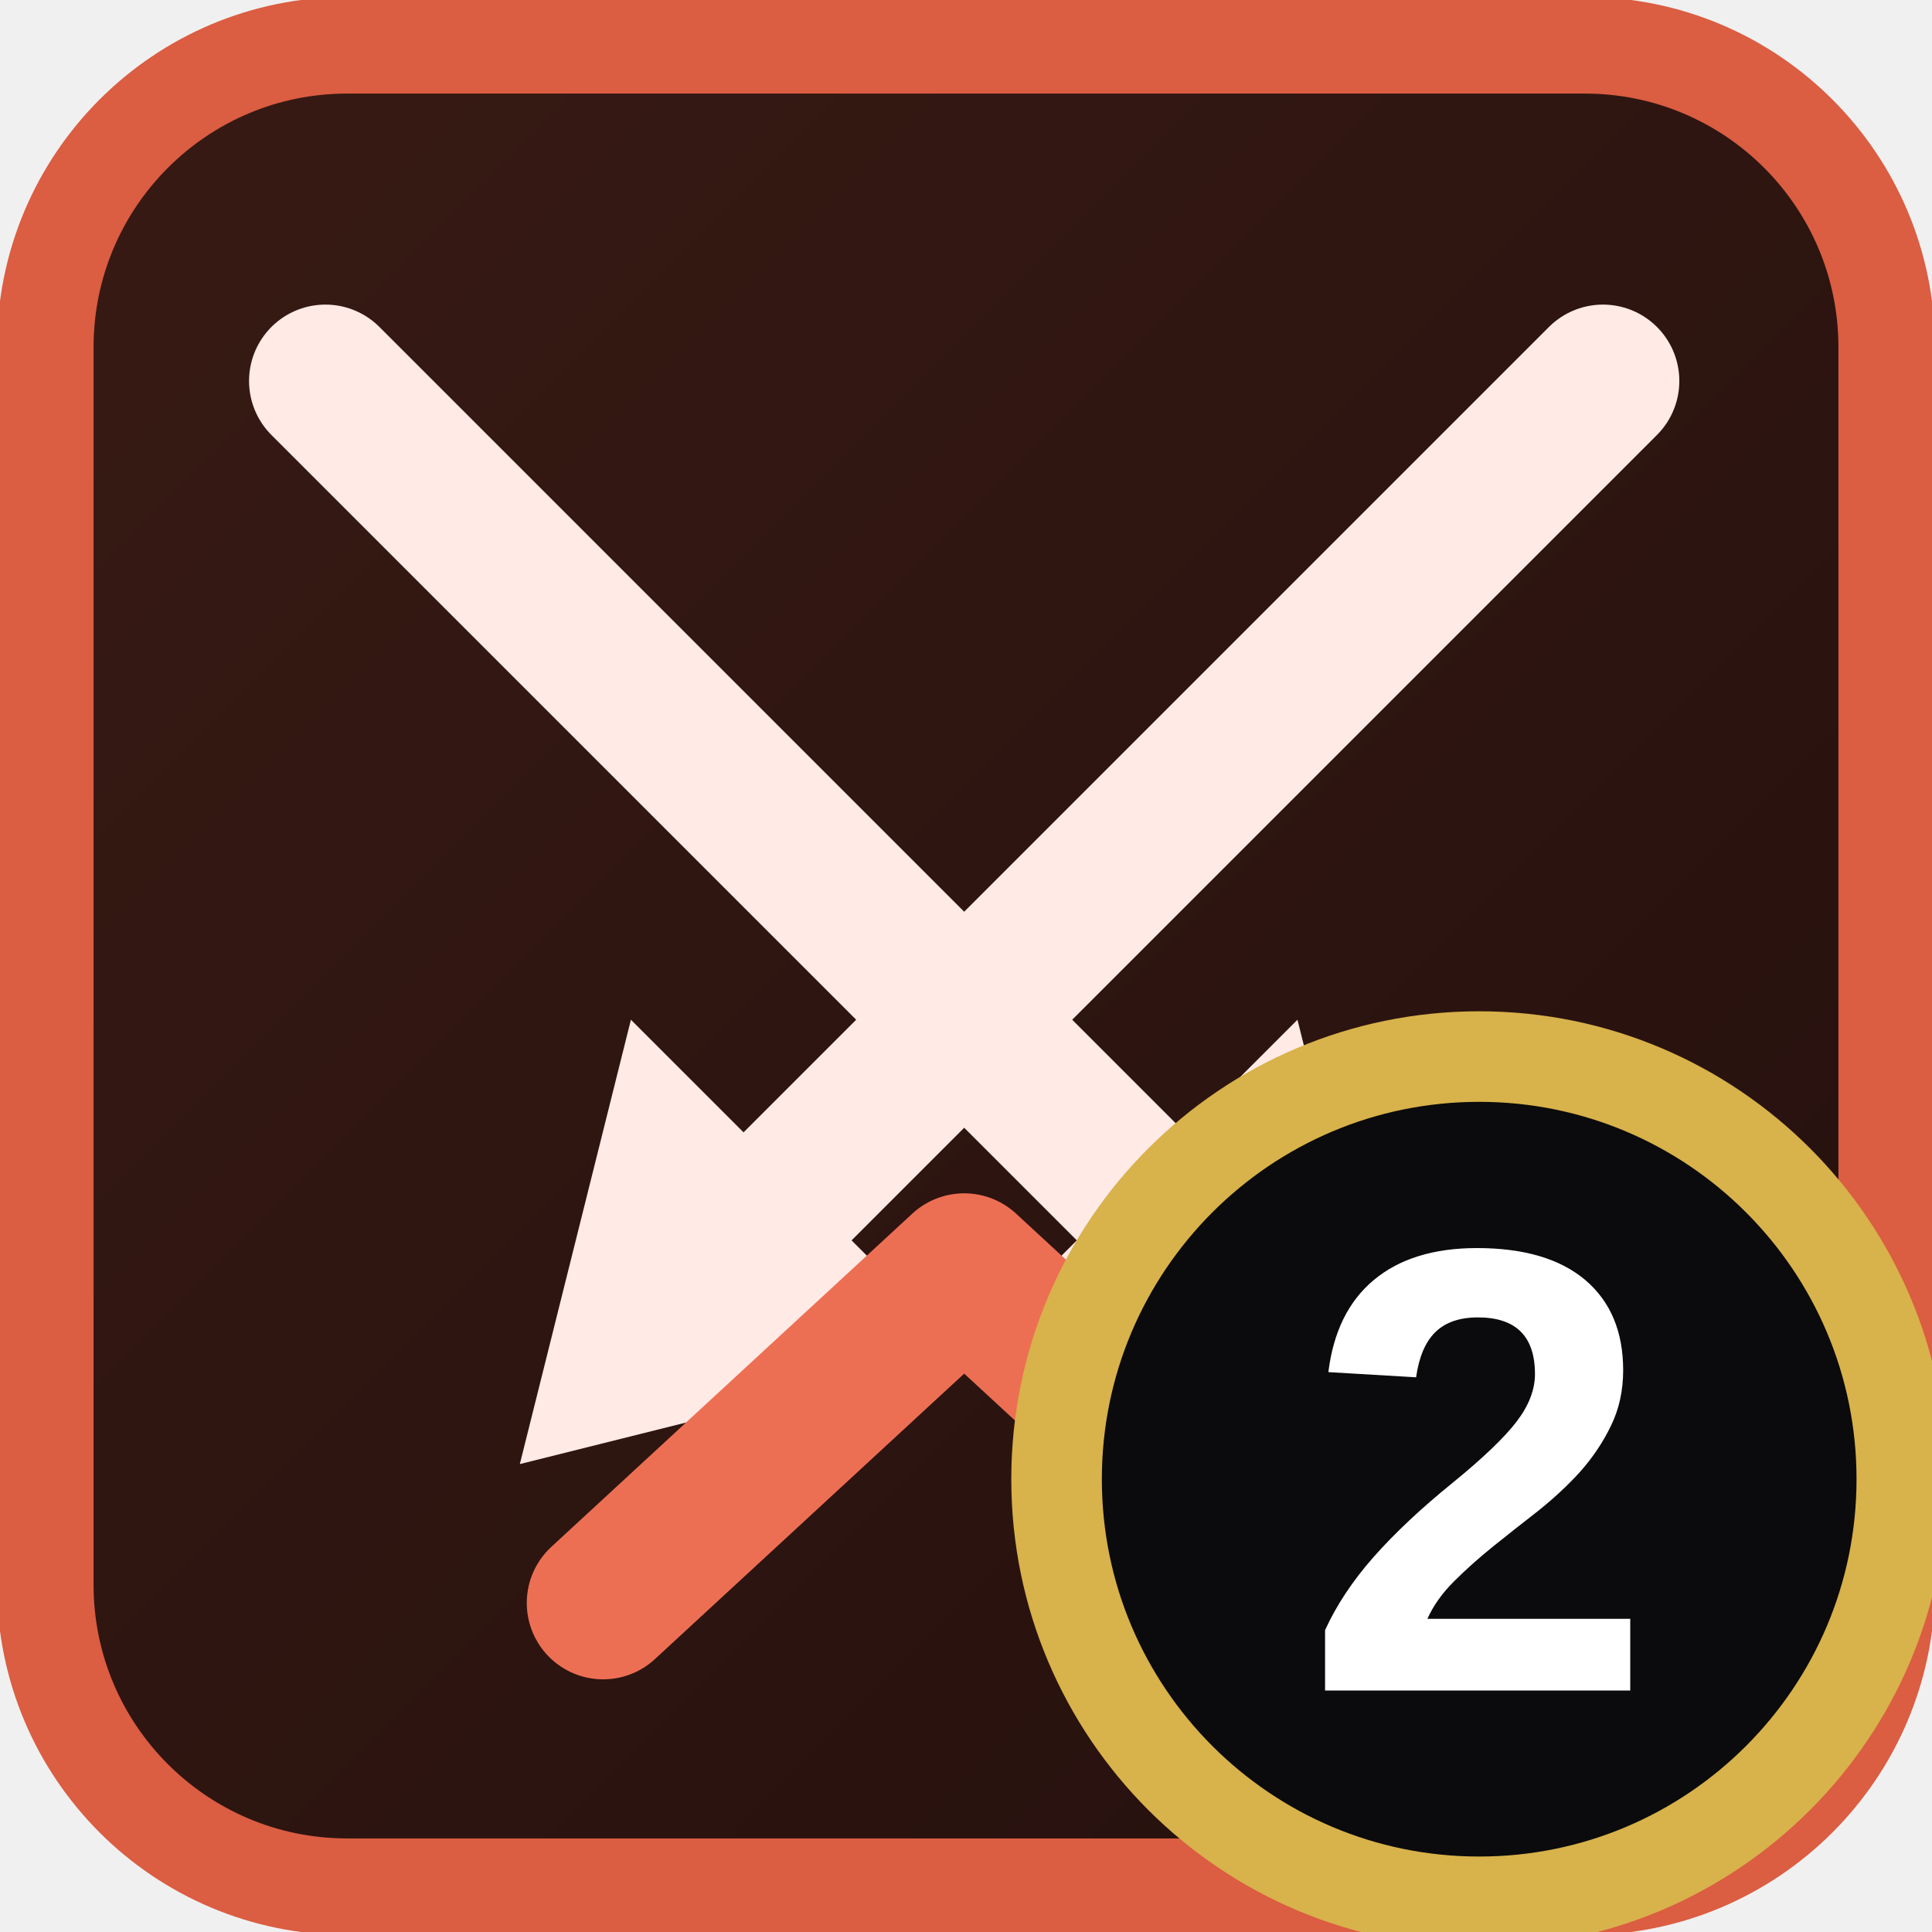
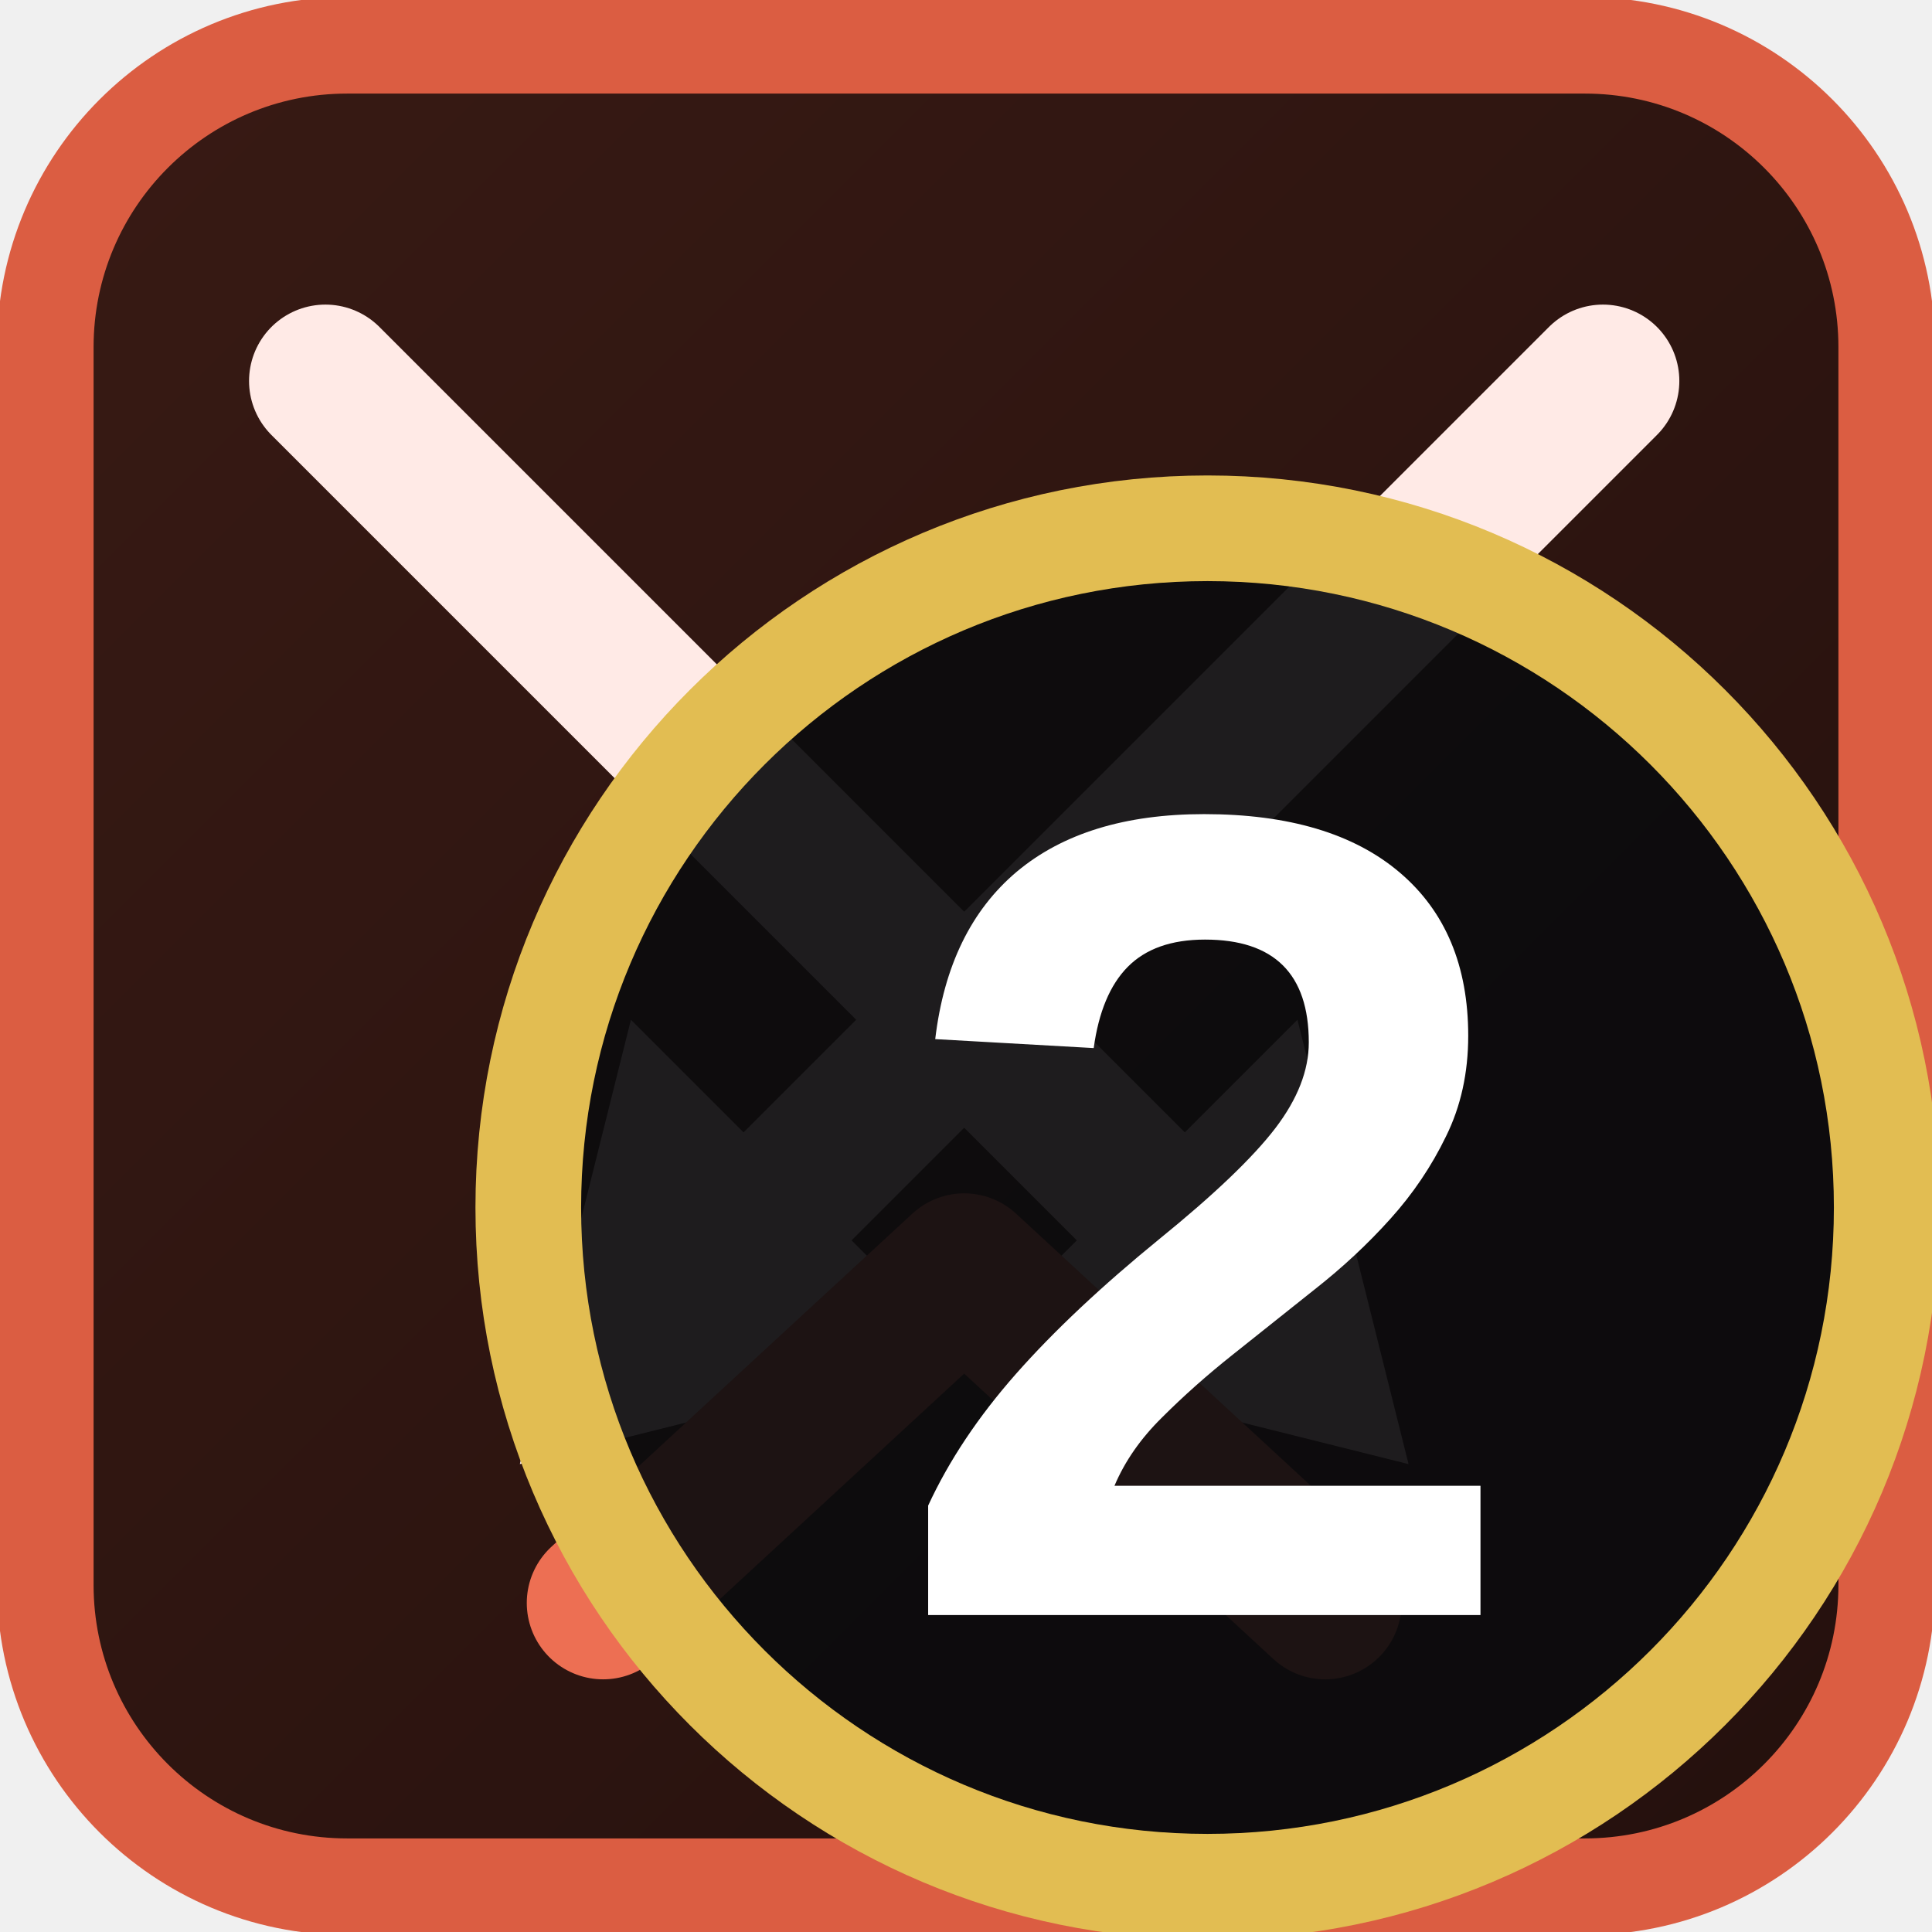
<svg xmlns="http://www.w3.org/2000/svg" viewBox="0 0 64 64" width="64" height="64">
  <defs>
    <linearGradient id="bg" x1="0%" y1="0%" x2="100%" y2="100%">
      <stop offset="0%" stop-color="#381a14" />
      <stop offset="100%" stop-color="#24100d" />
    </linearGradient>
  </defs>
  <rect x="1.5" y="1.5" width="61" height="61" rx="10" fill="url(#bg)" stroke="#db5d42" stroke-width="3.2" />
  <g transform="translate(2.5,2.5) scale(0.92)">
    <path d="M9 11 L43 45 M55 11 L21 45" stroke="#ffeae6" stroke-width="5.5" stroke-linecap="round" />
    <polygon points="48,50 32,46 44,34" fill="#ffeae6" />
    <polygon points="16,50 32,46 20,34" fill="#ffeae6" />
    <path d="M19 55 L32 43 L45 55" fill="none" stroke="#ed6f53" stroke-width="5.5" stroke-linecap="round" stroke-linejoin="round" />
  </g>
  <g class="twod12-num">
-     <circle cx="49" cy="49" r="14" fill="#0b0b0d" stroke="#d8b24a" stroke-width="3" />
-     <text x="49" y="56" text-anchor="middle" font-family="Arial, Helvetica, sans-serif" font-size="21" font-weight="900" fill="#ffffff">2</text>
+     <circle cx="40" cy="40" r="22.5" fill="#0b0b0d" fill-opacity="0.92" stroke="#e2bd52" stroke-width="3.5" />
+     <text x="40" y="53.5" text-anchor="middle" font-family="Arial, Helvetica, sans-serif" font-size="38" font-weight="900" fill="#ffffff">2</text>
  </g>
</svg>
